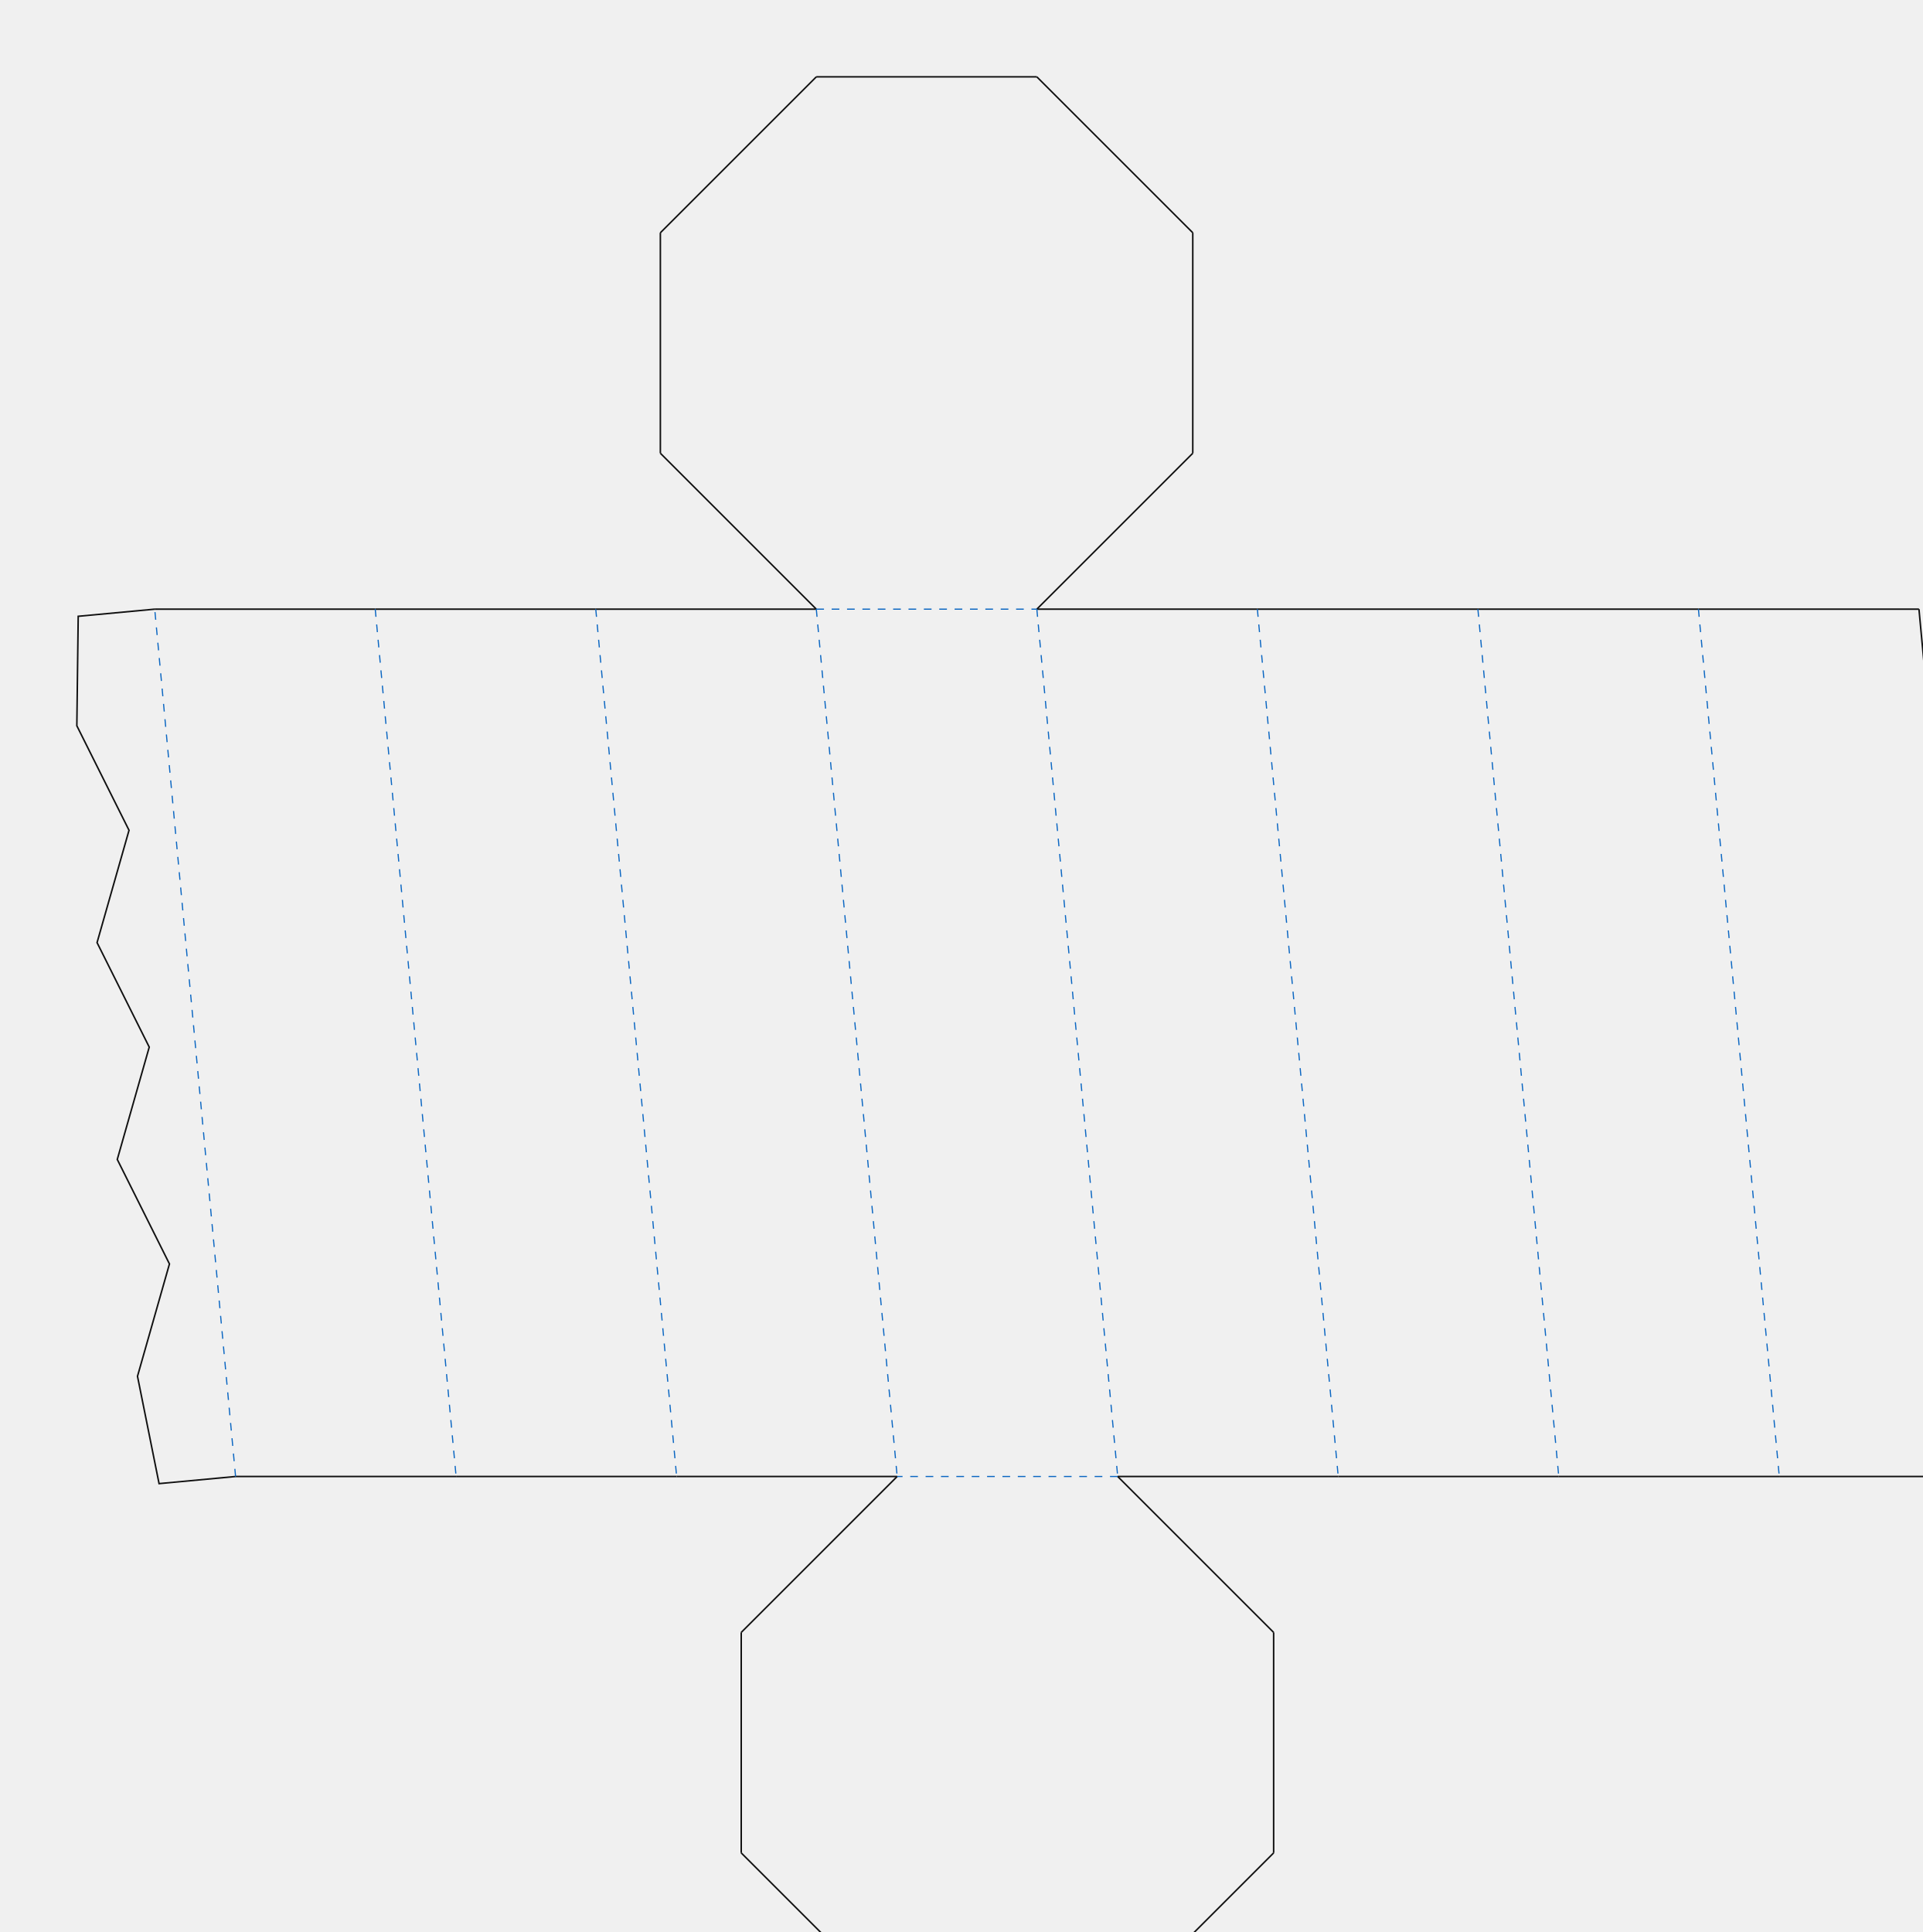
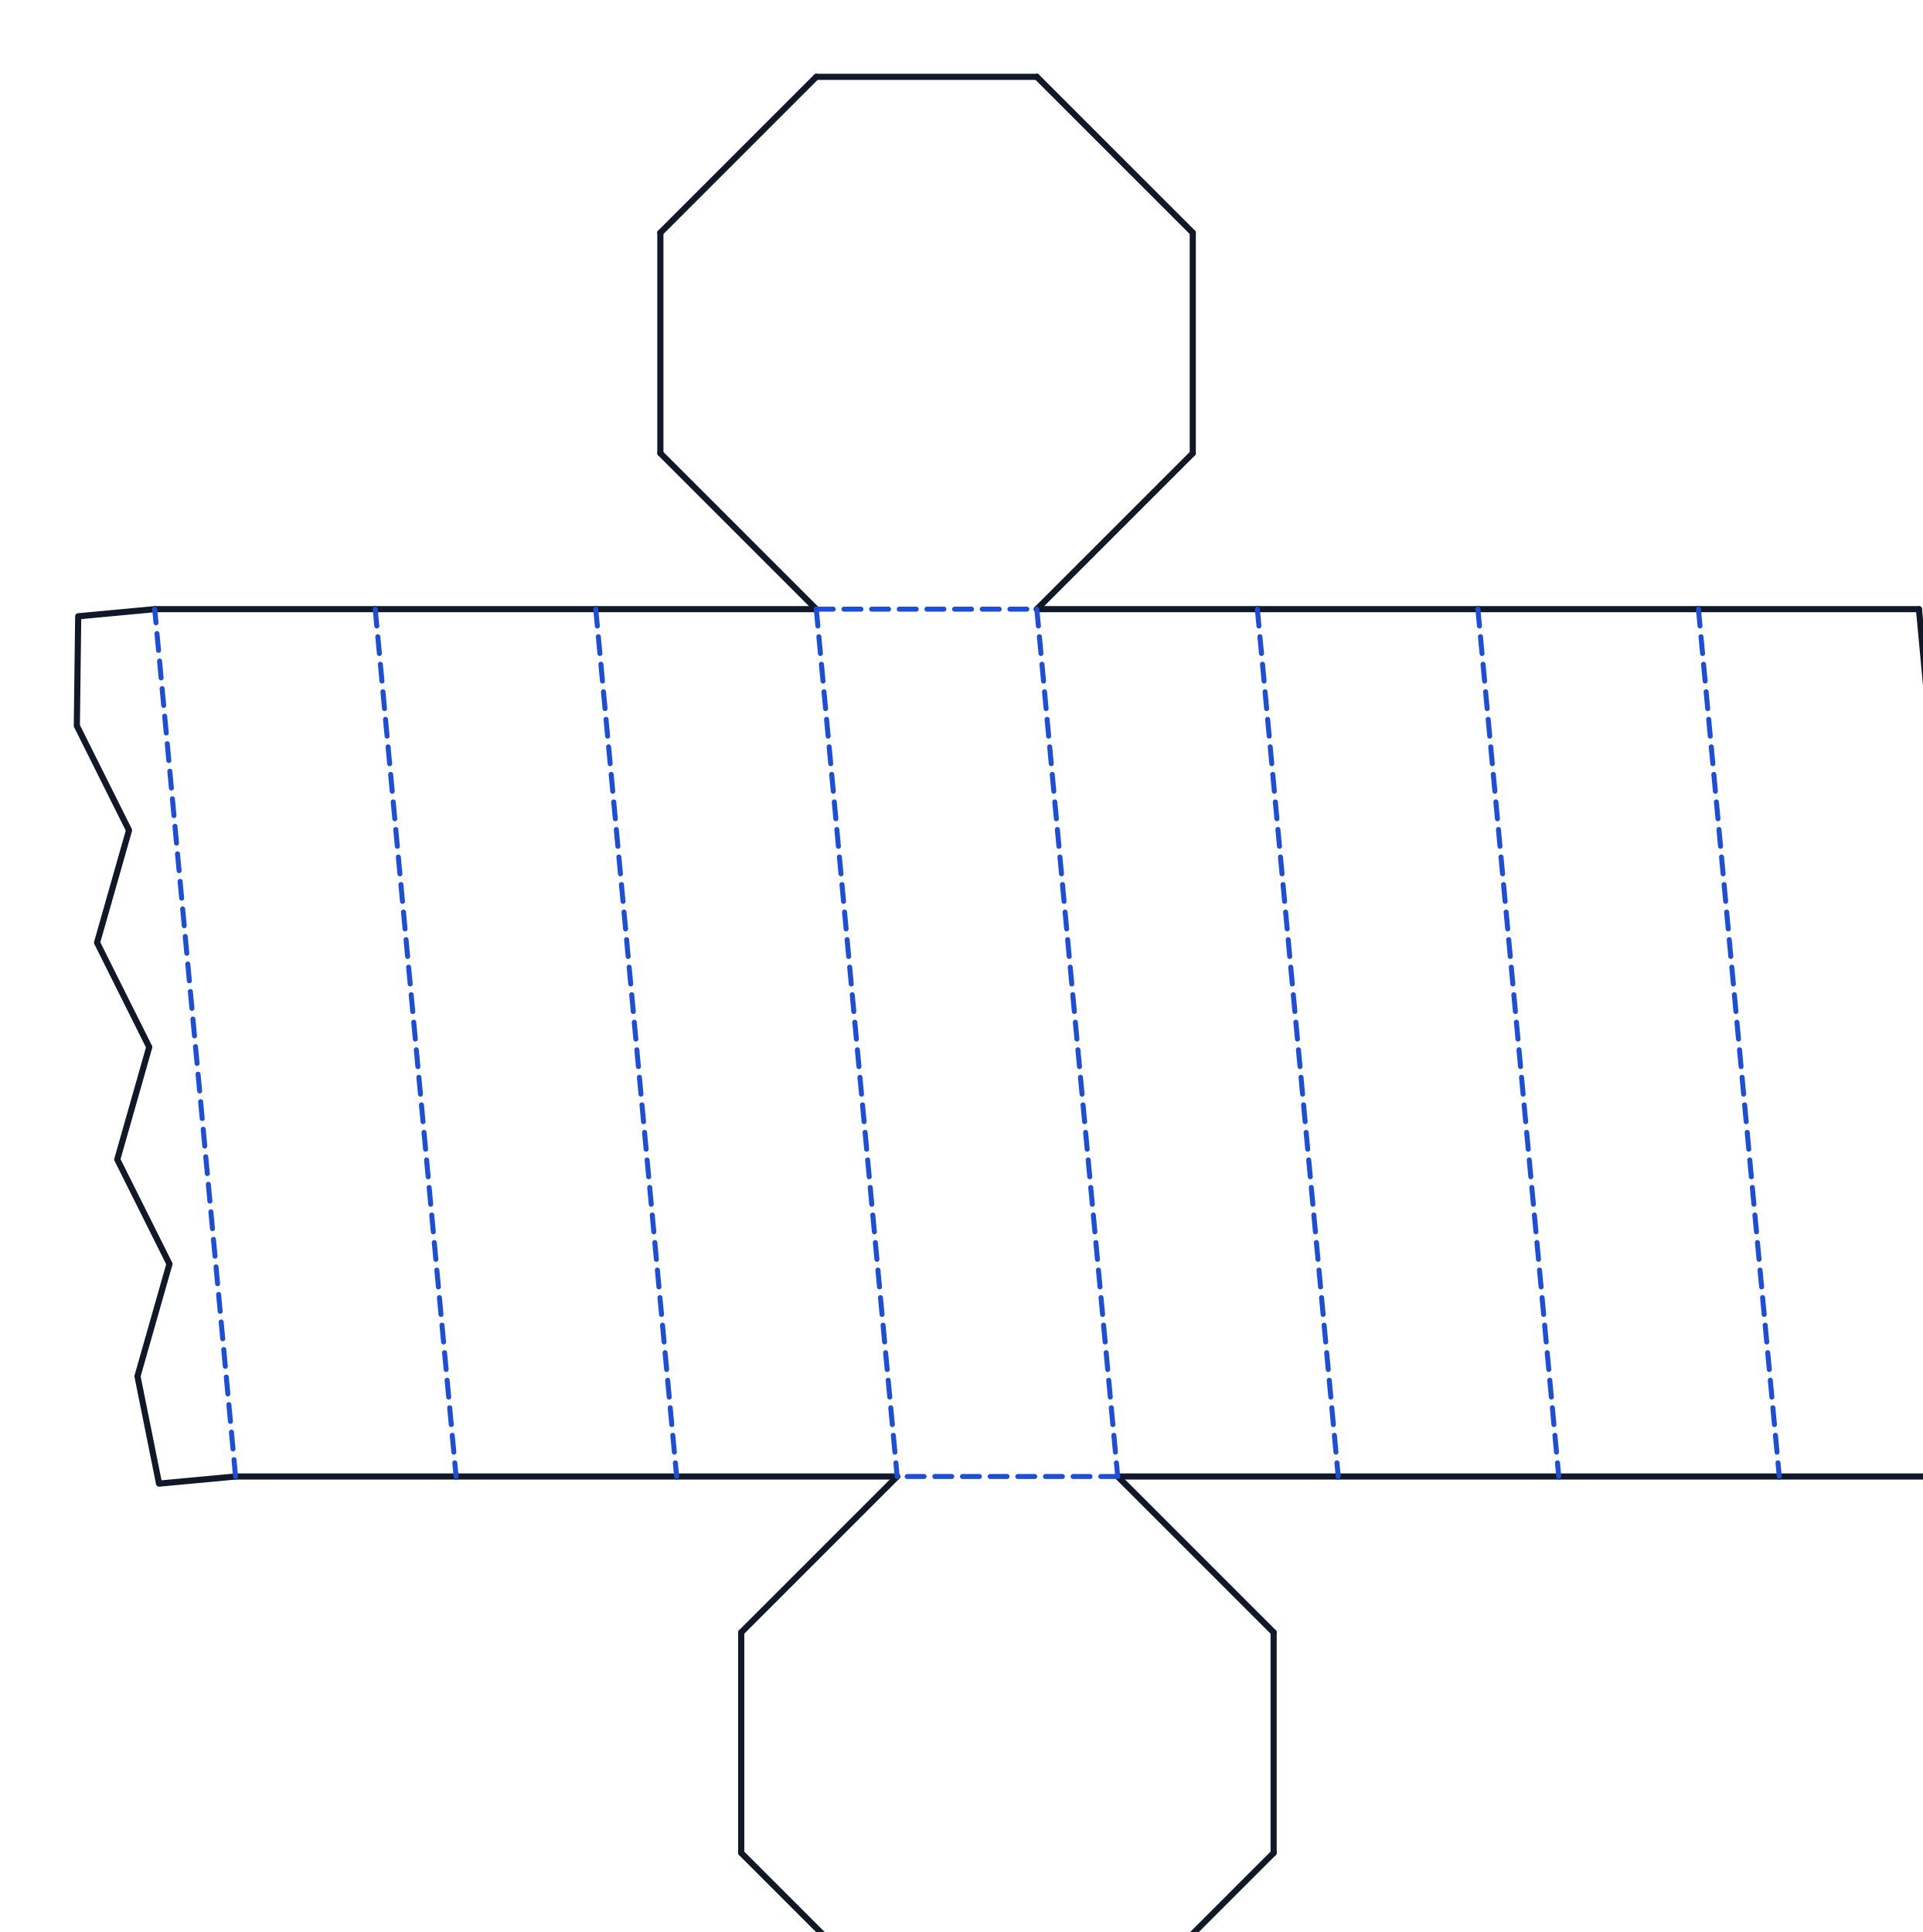
<svg xmlns="http://www.w3.org/2000/svg" width="250.269mm" height="251.478mm" viewBox="0 0 250.269 251.478">
+   <rect x="0" y="0" width="250.269" height="251.478" fill="#ffffff" />
  <g id="cut">
-     <path class="cut" style="fill:none;stroke:#111;stroke-width:0.2" d="M 20.135 79.291 L 48.836 79.291" />
-     <path class="cut" style="fill:none;stroke:#111;stroke-width:0.2" d="M 59.36 192.187 L 30.659 192.187" />
-     <path class="cut" style="fill:none;stroke:#111;stroke-width:0.2" d="M 48.836 79.291 L 77.537 79.291" />
-     <path class="cut" style="fill:none;stroke:#111;stroke-width:0.2" d="M 88.061 192.187 L 59.36 192.187" />
-     <path class="cut" style="fill:none;stroke:#111;stroke-width:0.2" d="M 77.537 79.291 L 106.239 79.291" />
-     <path class="cut" style="fill:none;stroke:#111;stroke-width:0.2" d="M 116.763 192.187 L 88.061 192.187" />
-     <path class="cut" style="fill:none;stroke:#111;stroke-width:0.2" d="M 134.94 79.291 L 163.641 79.291" />
-     <path class="cut" style="fill:none;stroke:#111;stroke-width:0.2" d="M 174.165 192.187 L 145.464 192.187" />
-     <path class="cut" style="fill:none;stroke:#111;stroke-width:0.2" d="M 163.641 79.291 L 192.342 79.291" />
-     <path class="cut" style="fill:none;stroke:#111;stroke-width:0.2" d="M 202.866 192.187 L 174.165 192.187" />
-     <path class="cut" style="fill:none;stroke:#111;stroke-width:0.2" d="M 192.342 79.291 L 221.044 79.291" />
-     <path class="cut" style="fill:none;stroke:#111;stroke-width:0.2" d="M 231.567 192.187 L 202.866 192.187" />
-     <path class="cut" style="fill:none;stroke:#111;stroke-width:0.2" d="M 221.044 79.291 L 249.745 79.291" />
-     <path class="cut" style="fill:none;stroke:#111;stroke-width:0.2" d="M 249.745 79.291 L 260.269 192.187" />
-     <path class="cut" style="fill:none;stroke:#111;stroke-width:0.2" d="M 260.269 192.187 L 231.567 192.187" />
-     <path class="cut" style="fill:none;stroke:#111;stroke-width:0.2" d="M 145.464 192.187 L 165.759 212.482" />
-     <path class="cut" style="fill:none;stroke:#111;stroke-width:0.2" d="M 165.759 212.482 L 165.759 241.183" />
-     <path class="cut" style="fill:none;stroke:#111;stroke-width:0.2" d="M 165.759 241.183 L 145.464 261.478" />
-     <path class="cut" style="fill:none;stroke:#111;stroke-width:0.2" d="M 145.464 261.478 L 116.763 261.478" />
-     <path class="cut" style="fill:none;stroke:#111;stroke-width:0.2" d="M 116.763 261.478 L 96.468 241.183" />
-     <path class="cut" style="fill:none;stroke:#111;stroke-width:0.2" d="M 96.468 241.183 L 96.468 212.482" />
-     <path class="cut" style="fill:none;stroke:#111;stroke-width:0.2" d="M 96.468 212.482 L 116.763 192.187" />
-     <path class="cut" style="fill:none;stroke:#111;stroke-width:0.2" d="M 134.94 79.291 L 155.235 58.996" />
-     <path class="cut" style="fill:none;stroke:#111;stroke-width:0.2" d="M 155.235 58.996 L 155.235 30.295" />
-     <path class="cut" style="fill:none;stroke:#111;stroke-width:0.2" d="M 155.235 30.295 L 134.94 10" />
-     <path class="cut" style="fill:none;stroke:#111;stroke-width:0.2" d="M 134.94 10 L 106.239 10" />
-     <path class="cut" style="fill:none;stroke:#111;stroke-width:0.2" d="M 106.239 10 L 85.944 30.295" />
-     <path class="cut" style="fill:none;stroke:#111;stroke-width:0.2" d="M 85.944 30.295 L 85.944 58.996" />
-     <path class="cut" style="fill:none;stroke:#111;stroke-width:0.2" d="M 85.944 58.996 L 106.239 79.291" />
-     <path class="cut" style="fill:none;stroke:#111;stroke-width:0.2" d="M 30.659 192.187 L 20.702 193.115 L 17.893 179.142 L 22.054 164.52 L 15.262 150.918 L 19.423 136.296 L 12.631 122.694 L 16.792 108.072 L 10 94.47 L 10.178 80.219 L 20.135 79.291" />
+     <path class="cut" style="fill:none;stroke:#111827;stroke-width:0.8;stroke-linecap:round;stroke-linejoin:round" d="M 20.135 79.291 L 48.836 79.291" />
+     <path class="cut" style="fill:none;stroke:#111827;stroke-width:0.8;stroke-linecap:round;stroke-linejoin:round" d="M 59.36 192.187 L 30.659 192.187" />
+     <path class="cut" style="fill:none;stroke:#111827;stroke-width:0.8;stroke-linecap:round;stroke-linejoin:round" d="M 48.836 79.291 L 77.537 79.291" />
+     <path class="cut" style="fill:none;stroke:#111827;stroke-width:0.8;stroke-linecap:round;stroke-linejoin:round" d="M 88.061 192.187 L 59.36 192.187" />
+     <path class="cut" style="fill:none;stroke:#111827;stroke-width:0.8;stroke-linecap:round;stroke-linejoin:round" d="M 77.537 79.291 L 106.239 79.291" />
+     <path class="cut" style="fill:none;stroke:#111827;stroke-width:0.8;stroke-linecap:round;stroke-linejoin:round" d="M 116.763 192.187 L 88.061 192.187" />
+     <path class="cut" style="fill:none;stroke:#111827;stroke-width:0.8;stroke-linecap:round;stroke-linejoin:round" d="M 134.94 79.291 L 163.641 79.291" />
+     <path class="cut" style="fill:none;stroke:#111827;stroke-width:0.8;stroke-linecap:round;stroke-linejoin:round" d="M 174.165 192.187 L 145.464 192.187" />
+     <path class="cut" style="fill:none;stroke:#111827;stroke-width:0.8;stroke-linecap:round;stroke-linejoin:round" d="M 163.641 79.291 L 192.342 79.291" />
+     <path class="cut" style="fill:none;stroke:#111827;stroke-width:0.8;stroke-linecap:round;stroke-linejoin:round" d="M 202.866 192.187 L 174.165 192.187" />
+     <path class="cut" style="fill:none;stroke:#111827;stroke-width:0.8;stroke-linecap:round;stroke-linejoin:round" d="M 192.342 79.291 L 221.044 79.291" />
+     <path class="cut" style="fill:none;stroke:#111827;stroke-width:0.8;stroke-linecap:round;stroke-linejoin:round" d="M 231.567 192.187 L 202.866 192.187" />
+     <path class="cut" style="fill:none;stroke:#111827;stroke-width:0.8;stroke-linecap:round;stroke-linejoin:round" d="M 221.044 79.291 L 249.745 79.291" />
+     <path class="cut" style="fill:none;stroke:#111827;stroke-width:0.8;stroke-linecap:round;stroke-linejoin:round" d="M 249.745 79.291 L 260.269 192.187" />
+     <path class="cut" style="fill:none;stroke:#111827;stroke-width:0.8;stroke-linecap:round;stroke-linejoin:round" d="M 260.269 192.187 L 231.567 192.187" />
+     <path class="cut" style="fill:none;stroke:#111827;stroke-width:0.8;stroke-linecap:round;stroke-linejoin:round" d="M 145.464 192.187 L 165.759 212.482" />
+     <path class="cut" style="fill:none;stroke:#111827;stroke-width:0.8;stroke-linecap:round;stroke-linejoin:round" d="M 165.759 212.482 L 165.759 241.183" />
+     <path class="cut" style="fill:none;stroke:#111827;stroke-width:0.8;stroke-linecap:round;stroke-linejoin:round" d="M 165.759 241.183 L 145.464 261.478" />
+     <path class="cut" style="fill:none;stroke:#111827;stroke-width:0.8;stroke-linecap:round;stroke-linejoin:round" d="M 145.464 261.478 L 116.763 261.478" />
+     <path class="cut" style="fill:none;stroke:#111827;stroke-width:0.8;stroke-linecap:round;stroke-linejoin:round" d="M 116.763 261.478 L 96.468 241.183" />
+     <path class="cut" style="fill:none;stroke:#111827;stroke-width:0.8;stroke-linecap:round;stroke-linejoin:round" d="M 96.468 241.183 L 96.468 212.482" />
+     <path class="cut" style="fill:none;stroke:#111827;stroke-width:0.8;stroke-linecap:round;stroke-linejoin:round" d="M 96.468 212.482 L 116.763 192.187" />
+     <path class="cut" style="fill:none;stroke:#111827;stroke-width:0.8;stroke-linecap:round;stroke-linejoin:round" d="M 134.94 79.291 L 155.235 58.996" />
+     <path class="cut" style="fill:none;stroke:#111827;stroke-width:0.8;stroke-linecap:round;stroke-linejoin:round" d="M 155.235 58.996 L 155.235 30.295" />
+     <path class="cut" style="fill:none;stroke:#111827;stroke-width:0.8;stroke-linecap:round;stroke-linejoin:round" d="M 155.235 30.295 L 134.94 10" />
+     <path class="cut" style="fill:none;stroke:#111827;stroke-width:0.8;stroke-linecap:round;stroke-linejoin:round" d="M 134.94 10 L 106.239 10" />
+     <path class="cut" style="fill:none;stroke:#111827;stroke-width:0.8;stroke-linecap:round;stroke-linejoin:round" d="M 106.239 10 L 85.944 30.295" />
+     <path class="cut" style="fill:none;stroke:#111827;stroke-width:0.8;stroke-linecap:round;stroke-linejoin:round" d="M 85.944 30.295 L 85.944 58.996" />
+     <path class="cut" style="fill:none;stroke:#111827;stroke-width:0.8;stroke-linecap:round;stroke-linejoin:round" d="M 85.944 58.996 L 106.239 79.291" />
+     <path class="cut" style="fill:none;stroke:#111827;stroke-width:0.8;stroke-linecap:round;stroke-linejoin:round" d="M 30.659 192.187 L 20.702 193.115 L 17.893 179.142 L 22.054 164.52 L 15.262 150.918 L 19.423 136.296 L 12.631 122.694 L 16.792 108.072 L 10 94.47 L 10.178 80.219 L 20.135 79.291" />
  </g>
  <g id="score">
-     <path class="score" style="fill:none;stroke:#0a66c2;stroke-width:0.15;stroke-dasharray:1 1" d="M 48.836 79.291 L 59.36 192.187" />
-     <path class="score" style="fill:none;stroke:#0a66c2;stroke-width:0.15;stroke-dasharray:1 1" d="M 30.659 192.187 L 20.135 79.291" />
-     <path class="score" style="fill:none;stroke:#0a66c2;stroke-width:0.15;stroke-dasharray:1 1" d="M 77.537 79.291 L 88.061 192.187" />
-     <path class="score" style="fill:none;stroke:#0a66c2;stroke-width:0.15;stroke-dasharray:1 1" d="M 106.239 79.291 L 116.763 192.187" />
-     <path class="score" style="fill:none;stroke:#0a66c2;stroke-width:0.15;stroke-dasharray:1 1" d="M 106.239 79.291 L 134.94 79.291" />
-     <path class="score" style="fill:none;stroke:#0a66c2;stroke-width:0.15;stroke-dasharray:1 1" d="M 134.94 79.291 L 145.464 192.187" />
-     <path class="score" style="fill:none;stroke:#0a66c2;stroke-width:0.15;stroke-dasharray:1 1" d="M 145.464 192.187 L 116.763 192.187" />
-     <path class="score" style="fill:none;stroke:#0a66c2;stroke-width:0.15;stroke-dasharray:1 1" d="M 163.641 79.291 L 174.165 192.187" />
-     <path class="score" style="fill:none;stroke:#0a66c2;stroke-width:0.15;stroke-dasharray:1 1" d="M 192.342 79.291 L 202.866 192.187" />
-     <path class="score" style="fill:none;stroke:#0a66c2;stroke-width:0.15;stroke-dasharray:1 1" d="M 221.044 79.291 L 231.567 192.187" />
+     <path class="score" style="fill:none;stroke:#1d4ed8;stroke-width:0.65;stroke-dasharray:2.2 1.4;stroke-linecap:round" d="M 48.836 79.291 L 59.36 192.187" />
+     <path class="score" style="fill:none;stroke:#1d4ed8;stroke-width:0.65;stroke-dasharray:2.2 1.4;stroke-linecap:round" d="M 30.659 192.187 L 20.135 79.291" />
+     <path class="score" style="fill:none;stroke:#1d4ed8;stroke-width:0.65;stroke-dasharray:2.2 1.4;stroke-linecap:round" d="M 77.537 79.291 L 88.061 192.187" />
+     <path class="score" style="fill:none;stroke:#1d4ed8;stroke-width:0.65;stroke-dasharray:2.2 1.4;stroke-linecap:round" d="M 106.239 79.291 L 116.763 192.187" />
+     <path class="score" style="fill:none;stroke:#1d4ed8;stroke-width:0.65;stroke-dasharray:2.2 1.4;stroke-linecap:round" d="M 106.239 79.291 L 134.94 79.291" />
+     <path class="score" style="fill:none;stroke:#1d4ed8;stroke-width:0.65;stroke-dasharray:2.2 1.4;stroke-linecap:round" d="M 134.94 79.291 L 145.464 192.187" />
+     <path class="score" style="fill:none;stroke:#1d4ed8;stroke-width:0.65;stroke-dasharray:2.2 1.4;stroke-linecap:round" d="M 145.464 192.187 L 116.763 192.187" />
+     <path class="score" style="fill:none;stroke:#1d4ed8;stroke-width:0.65;stroke-dasharray:2.2 1.4;stroke-linecap:round" d="M 163.641 79.291 L 174.165 192.187" />
+     <path class="score" style="fill:none;stroke:#1d4ed8;stroke-width:0.65;stroke-dasharray:2.2 1.4;stroke-linecap:round" d="M 192.342 79.291 L 202.866 192.187" />
+     <path class="score" style="fill:none;stroke:#1d4ed8;stroke-width:0.65;stroke-dasharray:2.2 1.4;stroke-linecap:round" d="M 221.044 79.291 L 231.567 192.187" />
  </g>
  <g id="guide">
    
  </g>
</svg>
